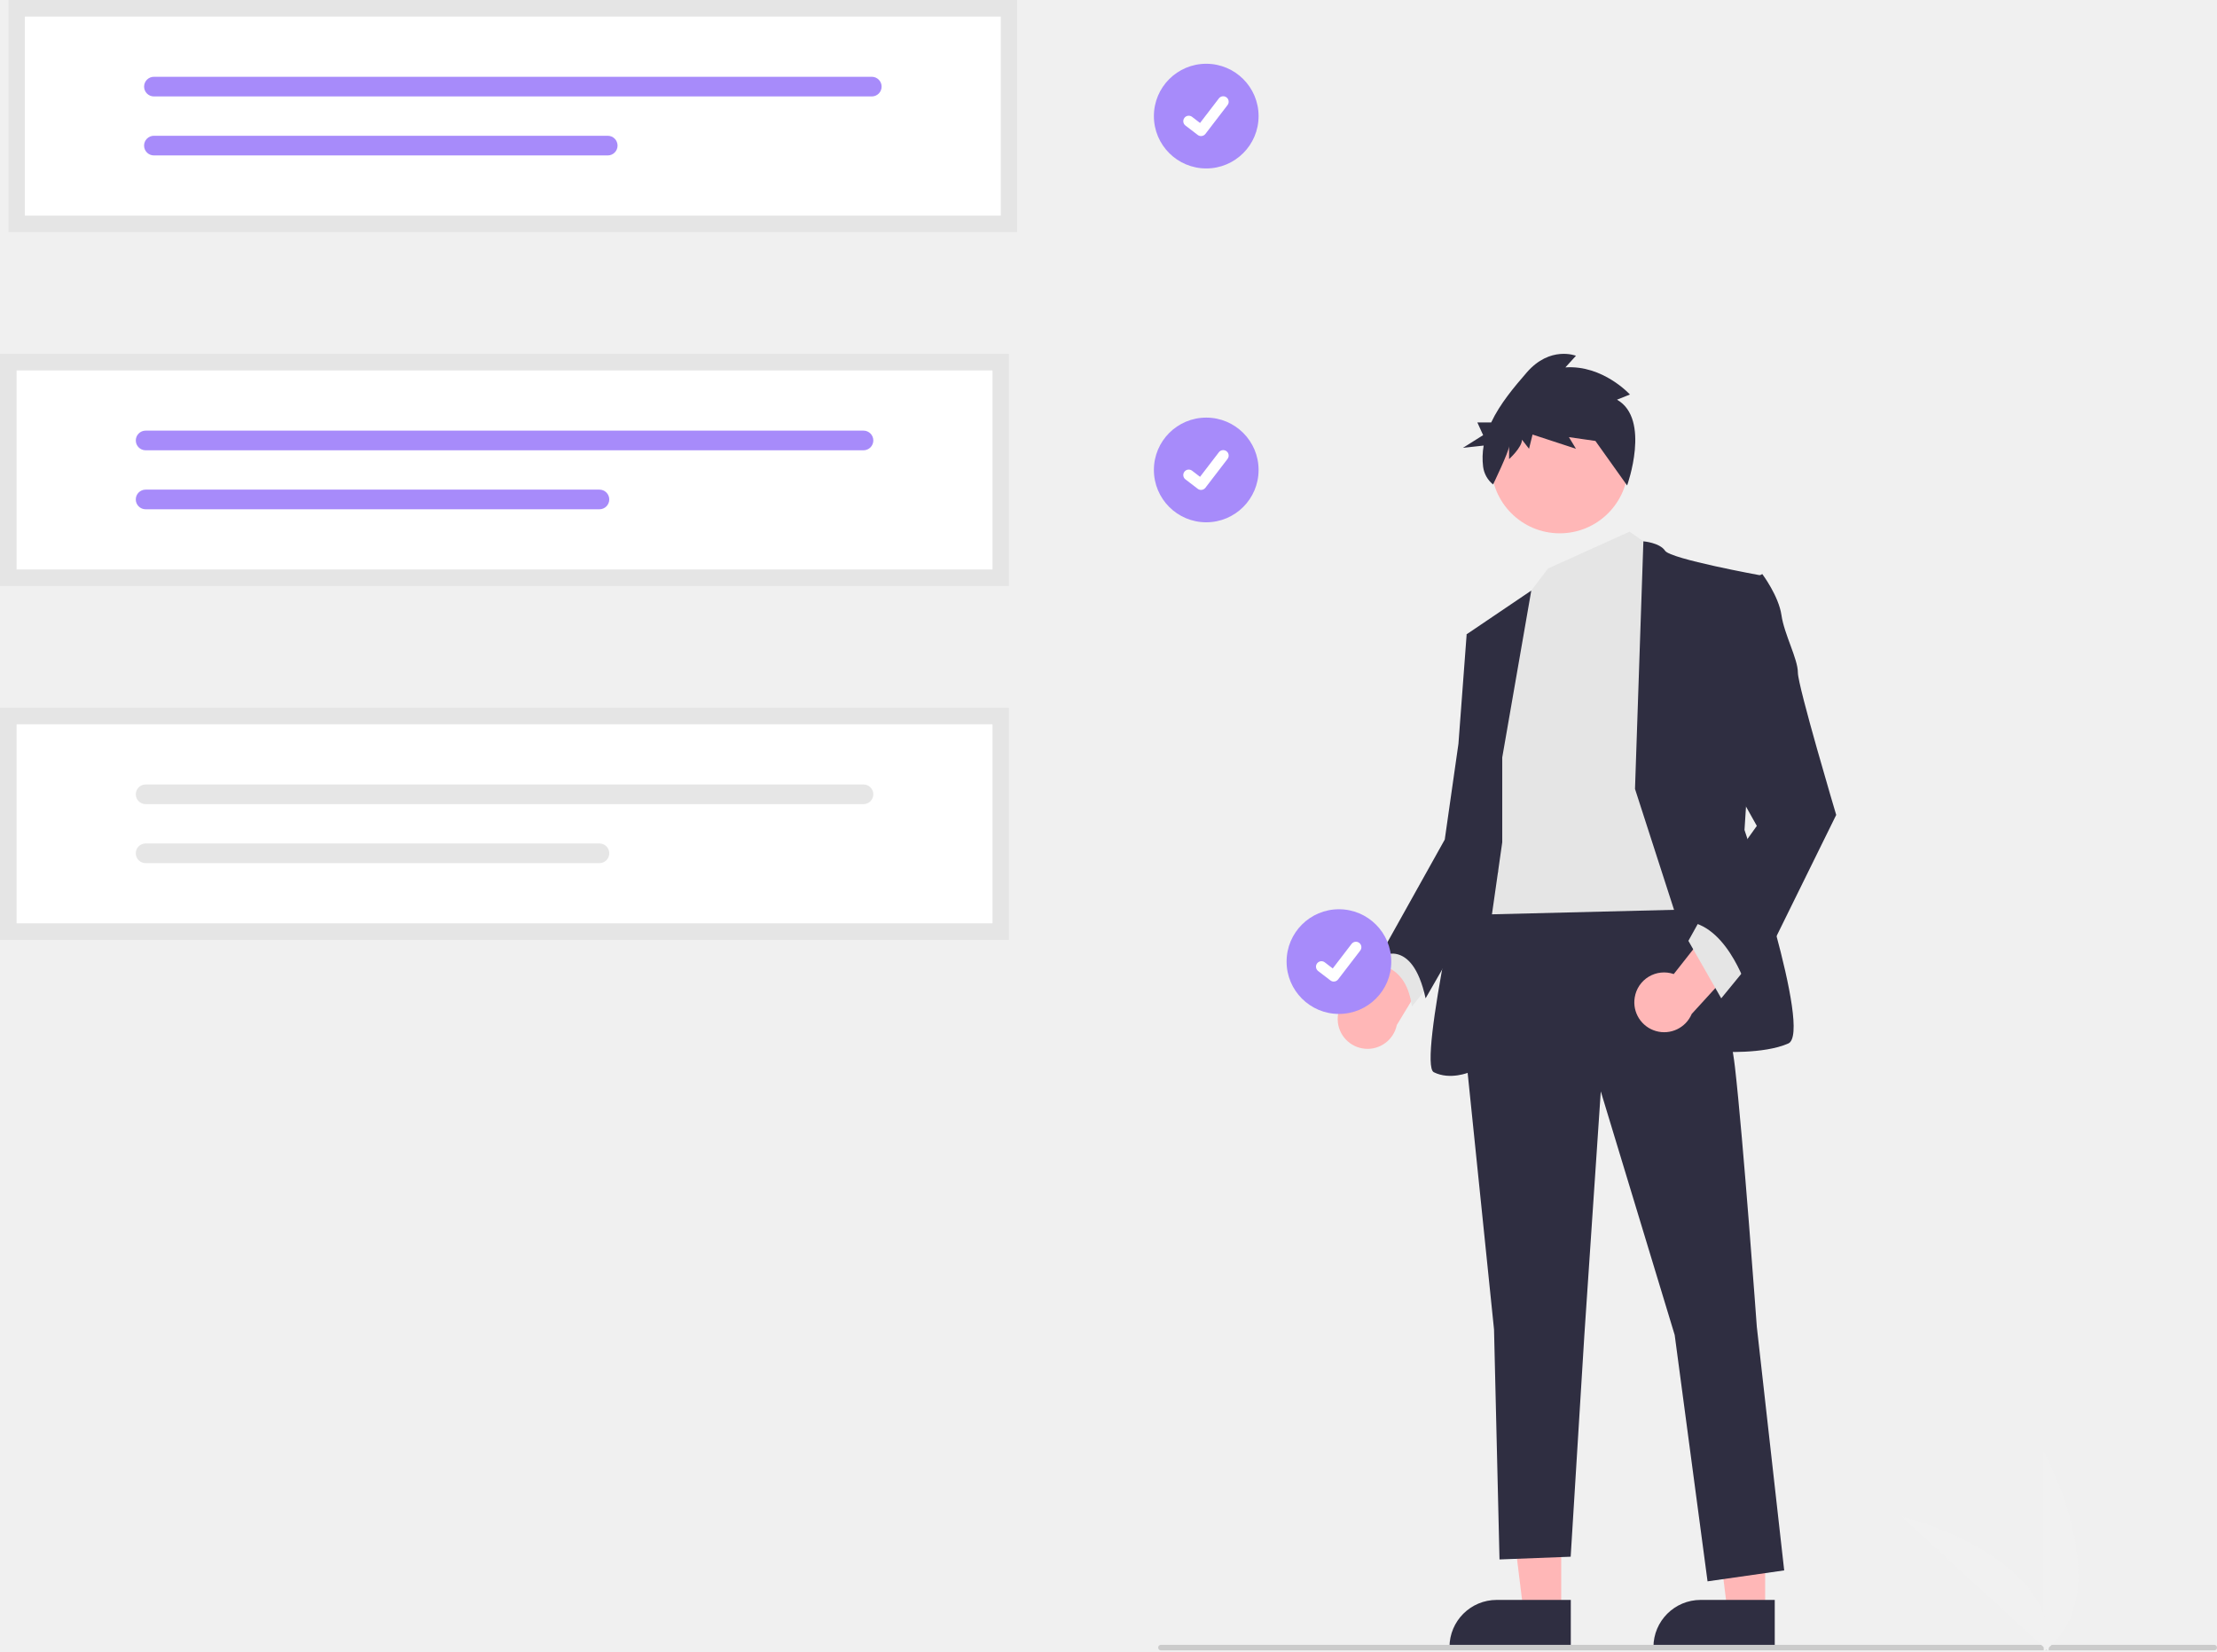
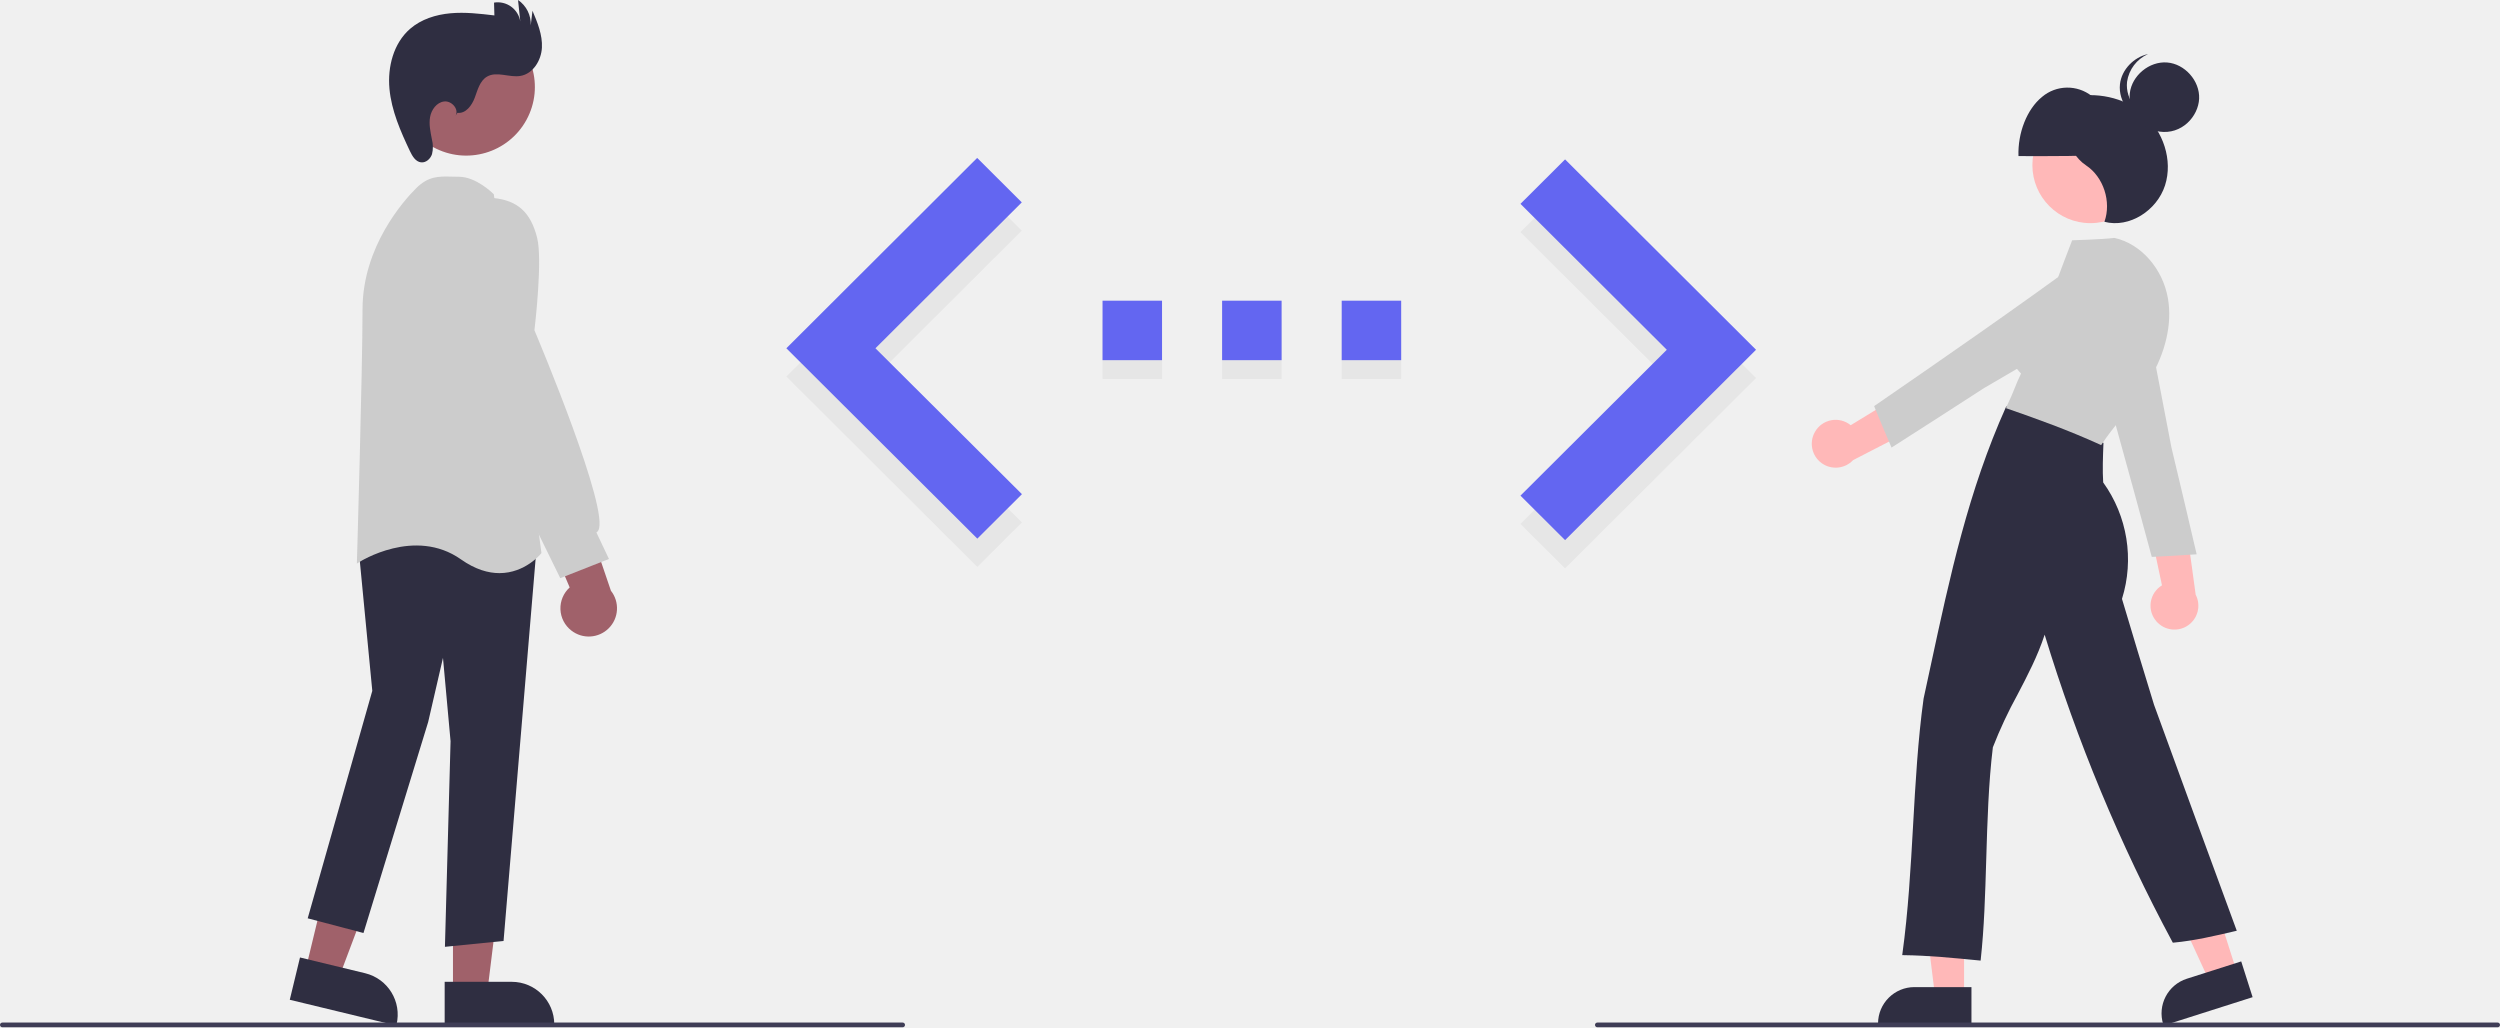
- <svg xmlns="http://www.w3.org/2000/svg" id="a644d002-dee1-4c60-b6d8-14071a55f848" data-name="Layer 1" width="801.921" height="597.457" viewBox="0 0 801.921 597.457">
-   <circle id="a21b076b-2a02-49a5-bb32-17a8ec3aa4f0" data-name="Ellipse 44" cx="436.314" cy="42" r="18.934" fill="#a78bfa" />
-   <path id="e6e13b85-c0f0-465c-a6f6-5f502d6349d1" data-name="Path 395" d="M633.477,200.494a1.964,1.964,0,0,1-1.181-.393l-.021-.016-4.45-3.404A1.977,1.977,0,0,1,630.231,193.543l2.882,2.21,6.811-8.885a1.977,1.977,0,0,1,2.771-.366l.001 0-.042.059.043-.059a1.979,1.979,0,0,1,.366,2.772l-8.011,10.447a1.978,1.978,0,0,1-1.573.771Z" transform="translate(-199.0394 -151.2713)" fill="#fff" />
-   <circle id="a589868e-34c5-408c-9ae2-7552629e8089" data-name="Ellipse 44" cx="436.314" cy="170" r="18.934" fill="#a78bfa" />
-   <path id="e165961b-e395-421d-ab84-b3c9bf16c3b4" data-name="Path 395" d="M633.477,328.494a1.964,1.964,0,0,1-1.181-.393l-.021-.016-4.45-3.404A1.977,1.977,0,1,1,630.231,321.543l2.882,2.21,6.811-8.885a1.977,1.977,0,0,1,2.771-.366l.001 0-.042.059.043-.059a1.979,1.979,0,0,1,.366,2.772l-8.011,10.447a1.978,1.978,0,0,1-1.573.771Z" transform="translate(-199.0394 -151.2713)" fill="#fff" />
-   <path d="M682.904,520.23a10.746,10.746,0,0,1,12.209-11.065l17.341-34.022,9.799,17.256-17.97,29.663a10.804,10.804,0,0,1-21.379-1.831Z" transform="translate(-199.0394 -151.2713)" fill="#ffb7b7" />
-   <polygon points="564.71 583.194 551.101 583.193 544.627 530.702 564.712 530.703 564.71 583.194" fill="#ffb7b7" />
-   <path d="M767.22,747.657l-43.88-.002v-.555a17.08,17.08,0,0,1,17.08-17.079h.001l26.801.001Z" transform="translate(-199.0394 -151.2713)" fill="#2f2e41" />
-   <polygon points="638.483 583.194 624.874 583.193 618.4 530.702 638.485 530.703 638.483 583.194" fill="#ffb7b7" />
-   <path d="M840.993,747.657l-43.881-.002v-.555a17.08,17.08,0,0,1,17.08-17.079h.001l26.801.001Z" transform="translate(-199.0394 -151.2713)" fill="#2f2e41" />
-   <path d="M703.806,490.62l-5.941,9.902s9.902,0,11.882,14.852l7.921-9.902Z" transform="translate(-199.0394 -151.2713)" fill="#e5e5e5" />
-   <path d="M807.772,469.827s15.842,41.586,18.813,67.33,7.921,94.064,7.921,94.064l9.902,88.123-27.724,3.961-11.882-89.113-26.734-88.123-5.941,88.123-4.951,80.202-25.744.99-1.98-83.173-10.892-105.946,5.941-50.498Z" transform="translate(-199.0394 -151.2713)" fill="#2f2e41" />
-   <circle cx="564.176" cy="168.164" r="24.754" fill="#ffb7b7" />
-   <polygon points="589.424 192.312 599.326 199.242 612.198 328.952 531.996 330.932 542.888 240.829 552.789 215.085 559.936 205.636 589.424 192.312" fill="#e5e5e5" />
-   <path d="M790.444,436.657l3.03-89.567s5.882.454,7.862,3.424,34.655,8.911,34.655,8.911l-5.941,92.084s24.754,73.271,15.842,77.232-24.754,2.97-24.754,2.97Z" transform="translate(-199.0394 -151.2713)" fill="#2f2e41" />
-   <path d="M742.422,425.27l10.504-60.365L729.55,380.713,735.491,424.28l-4.951,29.704s-18.813,82.182-12.872,85.153,12.872,0,12.872,0L742.422,455.965Z" transform="translate(-199.0394 -151.2713)" fill="#2f2e41" />
-   <path d="M736.481,378.733,729.55,380.713l-2.97,39.606-4.951,34.655L697.865,497.551s11.882-7.921,16.833,14.852l26.171-45.564Z" transform="translate(-199.0394 -151.2713)" fill="#2f2e41" />
-   <path d="M783.938,295.851l4.668-1.869s-9.76-10.745-23.339-9.811l3.819-4.205s-9.336-3.737-17.823,6.073c-4.462,5.157-9.623,11.22-12.841,18.049h-4.999l2.086,4.594-7.302,4.594,7.495-.825a25.672,25.672,0,0,0-.203,7.62,9.859,9.859,0,0,0,3.61,6.45h0s5.789-11.983,5.789-13.851v4.672s4.668-4.205,4.668-7.008l2.546,3.27,1.273-5.139,15.701,5.139-2.546-4.205,9.76,1.402-3.819-5.139,15.111,21.221S796.244,302.858,783.938,295.851Z" transform="translate(-199.0394 -151.2713)" fill="#2f2e41" />
-   <path d="M790.339,512.11a10.746,10.746,0,0,1,14.125-8.485l23.616-30.009,6.262,18.83-23.386,25.61a10.804,10.804,0,0,1-20.617-5.946Z" transform="translate(-199.0394 -151.2713)" fill="#ffb7b7" />
-   <polygon points="631.506 350.24 622.595 361.132 610.713 340.339 615.663 331.428 631.506 350.24" fill="#e5e5e5" />
-   <path d="M828.565,362.891l7.921-3.961s5.941,7.921,6.931,14.852,5.941,15.842,5.941,20.793,13.862,51.488,13.862,51.488L831.535,510.423s-6.931-23.764-21.783-25.744l24.754-34.655-13.862-24.754Z" transform="translate(-199.0394 -151.2713)" fill="#2f2e41" />
-   <path d="M999.961,748.267h-381a1,1,0,0,1,0-2h381a1,1,0,0,1,0,2Z" transform="translate(-199.0394 -151.2713)" fill="#cbcbcb" />
-   <path d="M564.039,363.271h-365v-84h365Z" transform="translate(-199.0394 -151.2713)" fill="#fff" />
-   <path d="M251.717,307.046a3.556,3.556,0,0,0,0,7.113H511.377a3.556,3.556,0,0,0,0-7.113Z" transform="translate(-199.0394 -151.2713)" fill="#a78bfa" />
-   <path d="M251.717,328.384a3.556,3.556,0,0,0-.015,7.113H415.862a3.556,3.556,0,1,0,0-7.113Z" transform="translate(-199.0394 -151.2713)" fill="#a78bfa" />
-   <path d="M564.039,363.271h-365v-84h365Zm-359-6h353v-72h-353Z" transform="translate(-199.0394 -151.2713)" fill="#e5e5e5" />
-   <path d="M564.039,491.271h-365v-84h365Z" transform="translate(-199.0394 -151.2713)" fill="#fff" />
-   <path d="M251.717,435.046a3.556,3.556,0,0,0,0,7.113H511.377a3.556,3.556,0,0,0,0-7.113Z" transform="translate(-199.0394 -151.2713)" fill="#e6e6e6" />
-   <path d="M251.717,456.384a3.556,3.556,0,0,0-.015,7.113H415.862a3.556,3.556,0,1,0,0-7.113Z" transform="translate(-199.0394 -151.2713)" fill="#e6e6e6" />
-   <path d="M564.039,491.271h-365v-84h365Zm-359-6h353v-72h-353Z" transform="translate(-199.0394 -151.2713)" fill="#e5e5e5" />
-   <path d="M567.039,235.271h-365v-84h365Z" transform="translate(-199.0394 -151.2713)" fill="#fff" />
-   <path d="M254.717,179.046a3.556,3.556,0,0,0,0,7.113H514.377a3.556,3.556,0,0,0,0-7.113Z" transform="translate(-199.0394 -151.2713)" fill="#a78bfa" />
-   <path d="M254.717,200.384a3.556,3.556,0,0,0-.015,7.113H418.862a3.556,3.556,0,1,0,0-7.113Z" transform="translate(-199.0394 -151.2713)" fill="#a78bfa" />
-   <path d="M567.039,235.271h-365v-84h365Zm-359-6h353v-72h-353Z" transform="translate(-199.0394 -151.2713)" fill="#e5e5e5" />
-   <path d="M938.287,748.729v-72.34S966.479,727.675,938.287,748.729Z" transform="translate(-199.0394 -151.2713)" fill="#f1f1f1" />
-   <path d="M940.029,748.716l-53.29-48.921S943.584,713.71,940.029,748.716Z" transform="translate(-199.0394 -151.2713)" fill="#f1f1f1" />
-   <circle id="b5ebad9a-150e-4d35-a0fa-e0e6655123db" data-name="Ellipse 44" cx="484.314" cy="347.846" r="18.934" fill="#a78bfa" />
-   <path id="a3d97315-c3ee-404f-9bfd-8b2853817976" data-name="Path 395" d="M681.477,506.34a1.964,1.964,0,0,1-1.181-.393l-.021-.016-4.45-3.404a1.977,1.977,0,1,1,2.406-3.139l2.882,2.21,6.811-8.885a1.977,1.977,0,0,1,2.771-.366l.001 0-.042.059.043-.059a1.979,1.979,0,0,1,.366,2.772l-8.011,10.447a1.978,1.978,0,0,1-1.573.771Z" transform="translate(-199.0394 -151.2713)" fill="#fff" />
+ <svg xmlns="http://www.w3.org/2000/svg" data-name="Layer 1" width="1058" height="434.745" viewBox="0 0 1058 434.745">
+   <polygon points="643.457 221.721 705.39 159.977 643.457 98.233 662.339 79.414 743.154 159.977 662.339 240.54 643.457 221.721 643.457 221.721" fill="#e6e6e6" style="isolation:isolate" />
+   <rect x="466.595" y="135.207" width="25.176" height="25.176" fill="#e6e6e6" style="isolation:isolate" />
+   <rect x="567.803" y="135.207" width="25.176" height="25.176" fill="#e6e6e6" style="isolation:isolate" />
+   <rect x="517.199" y="135.207" width="25.176" height="25.176" fill="#e6e6e6" style="isolation:isolate" />
+   <polygon points="432.482 221.092 370.486 159.348 432.419 97.604 413.537 78.785 332.785 159.348 413.6 239.911 432.482 221.092" fill="#e6e6e6" style="isolation:isolate" />
+   <polygon points="643.457 209.763 705.39 148.019 643.457 86.274 662.339 67.455 743.154 148.019 662.339 228.582 643.457 209.763 643.457 209.763" fill="#6366f1" />
+   <path d="M537.595,385.051h25.176v-25.176H537.595Zm126.384-25.176h-25.176v25.176h25.176Zm-75.78,25.176h25.176v-25.176h-25.176Z" transform="translate(-71 -232.6273)" fill="#6366f1" />
+   <polygon points="432.482 209.133 370.486 147.389 432.419 85.645 413.537 66.826 332.785 147.389 413.6 227.952 432.482 209.133" fill="#6366f1" />
+   <polygon points="129.305 410.449 143.399 413.856 163.248 361.117 142.447 356.088 129.305 410.449" fill="#a0616a" />
+   <path d="M193.632,655.732l4.328-17.902,27.574,6.666a18.032,18.032,0,0,1,13.275,21.74l-.095.394Z" transform="translate(-71 -232.6273)" fill="#2f2e41" />
+   <polygon points="191.696 420.05 206.196 420.049 213.093 364.122 191.694 364.123 191.696 420.05" fill="#a0616a" />
+   <path d="M259.183,648.129l28.369-.001h.001A18.012,18.012,0,0,1,305.565,666.139v.406l-46.381.002Z" transform="translate(-71 -232.6273)" fill="#2f2e41" />
+   <path d="M259.294,633.325l2.384-87.007-3.211-35.281-6.266,27.151-27.379,89.285L201.218,621.261l27.336-96.27-5.937-61.748,17.058-10.965.23.042,58.279,10.742L284.105,630.844Z" transform="translate(-71 -232.6273)" fill="#2f2e41" />
+   <path d="M282.359,475.175c-4.693,0-10.182-1.512-16.292-5.825-19.551-13.798-42.863,1.045-43.096,1.195l-.947.616.033-1.128c.024-.804,2.365-80.712,2.365-106.425,0-26.565,17.332-45.962,22.644-51.274,5.214-5.215,9.601-5.099,15.155-4.955.957.024,1.954.051,3.004.051,7.258,0,14.314,6.973,14.61,7.269l.142.142.026.199,20.139,151.631-.154.195C299.895,466.986,293.282,475.175,282.359,475.175Z" transform="translate(-71 -232.6273)" fill="#ccc" />
+   <circle cx="268.308" cy="269.431" r="29.048" transform="translate(-167.8019 142.9959) rotate(-61.3368)" fill="#a0616a" />
+   <path d="M312.775,499.454a11.893,11.893,0,0,1-.69-18.223L295.589,442.32l21.599,3.975,12.354,36.341a11.957,11.957,0,0,1-16.767,16.818Z" transform="translate(-71 -232.6273)" fill="#a0616a" />
+   <path d="M308.103,477.304l-29.807-60.807-13.07-45.766.01-39.758c.029-.157,3.102-15.622,14.49-14.553,10.327,1,15.888,6.05,18.597,16.884,2.301,9.204-.846,36.51-1.151,39.086,1.998,4.738,31.976,76.164,27.013,84.766a2.184,2.184,0,0,1-.785.813l5.312,11.215Z" transform="translate(-71 -232.6273)" fill="#ccc" />
+   <path d="M264.593,280.374c3.482.453,6.109-3.11,7.327-6.403s2.147-7.128,5.174-8.907c4.136-2.43,9.428.493,14.158-.309,5.342-.906,8.815-6.567,9.087-11.978s-1.881-10.615-3.994-15.604l-.738,6.2a12.295,12.295,0,0,0-5.373-10.747l.951,9.098a9.656,9.656,0,0,0-11.108-7.99l.15,5.421c-6.17-.734-12.393-1.468-18.581-.909s-12.419,2.517-17.109,6.592c-7.015,6.096-9.577,16.133-8.717,25.387s4.68,17.947,8.661,26.345c1.002,2.113,2.387,4.497,4.71,4.766,2.087.242,3.997-1.503,4.645-3.501a12.69,12.69,0,0,0-.056-6.234c-.587-3.119-1.327-6.307-.775-9.433s2.8-6.214,5.951-6.597,6.375,3.218,4.86,6.007Z" transform="translate(-71 -232.6273)" fill="#2f2e41" />
+   <path d="M983.591,495.58a10.056,10.056,0,0,1,2.359-15.238l-7.434-34.953,17.29,6.774,4.409,32.153a10.11,10.11,0,0,1-16.623,11.263Z" transform="translate(-71 -232.6273)" fill="#ffb8b8" />
+   <path d="M981.628,468.308l-.093-.343c-9.347-34.571-19.008-70.308-30.804-109.219l-.077-.255.26-.152c6.575-3.837,16.457-3.581,22.986.594a17.15,17.15,0,0,1,7.444,18.191l8.603,44.857c3.498,14.663,7.118,29.84,10.577,44.806l.098.424-.536.034c-6.299.401-12.807.815-18.021,1.044Z" transform="translate(-71 -232.6273)" fill="#ccc" />
+   <polygon points="831.194 421.744 818.934 421.744 813.1 374.457 831.194 374.457 831.194 421.744" fill="#ffb8b8" />
+   <path d="M905.321,666.256H865.79v-.5a15.404,15.404,0,0,1,15.387-15.387h24.144Z" transform="translate(-71 -232.6273)" fill="#2f2e41" />
+   <polygon points="946.719 411.631 935.037 415.353 915.121 372.069 932.362 366.575 946.719 411.631" fill="#ffb8b8" />
+   <path d="M986.641,666.634l-.152-.477a15.404,15.404,0,0,1,9.989-19.332l23.004-7.33,4.823,15.137Z" transform="translate(-71 -232.6273)" fill="#2f2e41" />
+   <circle cx="884.667" cy="69.876" r="24.561" fill="#ffb8b8" />
+   <path d="M966.694,297.952c.14-9.906-4.006-19.717-10.417-24.65a16.649,16.649,0,0,0-21.132.373c-6.311,5.157-10.263,15.112-9.928,25.009C939.358,298.725,953.499,298.765,966.694,297.952Z" transform="translate(-71 -232.6273)" fill="#2f2e41" />
+   <path d="M909.193,639.15l-.492-.048c-10.666-1.047-21.695-2.128-32.118-2.252l-.567-.007.077-.562c2.469-17.886,3.516-36.479,4.529-54.462 1-17.756,2.033-36.116,4.441-53.553,1.019-4.669,2.011-9.283,3-13.88,8.186-38.043,15.917-73.977,31.877-109.546l.151-.336.365.044c14.974,1.812,29.363,7.275,40.515,15.383l.216.157-.011.267c-.215,5.525-.438,11.236-.108,16.439a55.797,55.797,0,0,1,7.954,49.283c4.391,14.675,8.931,29.845,13.563,44.81,11.249,30.838,22.888,62.751,34.82,95.101l.196.53-.551.129c-8.585,2.016-17.44,4.094-26.177,4.9l-.33.03-.157-.292A712.851,712.851,0,0,1,936.3,501.23c-2.981,9.092-7.276,17.299-11.437,25.249A189.022,189.022,0,0,0,914.381,548.881c-1.842,15.121-2.33,31.504-2.802,47.347-.447,14.979-.868,29.128-2.331,42.432Z" transform="translate(-71 -232.6273)" fill="#2f2e41" />
+   <path d="M947.282,273.756c10.646-2.294,22.422-.112,30.783,7.071s12.606,19.609,9.172,30.266-15.096,18.155-25.64,15.403c3.02-8.512-.379-18.963-7.762-23.867C945.078,296.815,942.668,282.933,947.282,273.756Z" transform="translate(-71 -232.6273)" fill="#2f2e41" />
+   <path d="M960.207,420.999l-.389-.177c-13.581-6.196-26.898-10.951-39.376-15.289l-.383-.083-.001-1.109.248.086c.052-.115.111-.246.17-.376.17-.377.287-.634.386-.804l-.003-.001c1.04-2.12,1.867-4.168,2.667-6.149.825-2.044,1.677-4.155,2.778-6.389a19.356,19.356,0,0,1-4.276-20.829c2.756-6.533,9.784-11.621,17.168-12.465,2.706-7.449,8.735-23.1,8.735-23.1s12.678-.348,17.777-.995l.086-.011.084.019c11.131,2.439,20.424,12.972,22.598,25.614,1.835,10.67-.952,22.875-7.847,34.366a148.04,148.04,0,0,1-11.709,16.089c-3.106,3.884-6.04,7.552-8.476,11.246Z" transform="translate(-71 -232.6273)" fill="#ccc" />
+   <path d="M984.292,290.493v0Z" transform="translate(-71 -232.6273)" fill="#2f2e41" />
+   <path d="M984.791,288.311c-7.452-1.112-13.304-8.73-12.457-16.218s8.253-13.605,15.765-13.025,13.89,7.764,13.576,15.293S994.306,289.731,984.791,288.311Z" transform="translate(-71 -232.6273)" fill="#2f2e41" />
+   <path d="M983.627,283.456c-7.452-1.112-13.304-8.73-12.457-16.218a15.241,15.241,0,0,1,8.882-11.734c-6.01,1.315-11.182,6.552-11.882,12.734-.847,7.487,5.004,15.105,12.457,16.218a14.208,14.208,0,0,0,8.172-1.143A14.504,14.504,0,0,1,983.627,283.456Z" transform="translate(-71 -232.6273)" fill="#2f2e41" />
+   <path d="M839.069,415.433a10.056,10.056,0,0,1,15.153-2.853l30.479-18.655-.626,18.559-28.847,14.87a10.11,10.11,0,0,1-16.158-11.921Z" transform="translate(-71 -232.6273)" fill="#ffb8b8" />
+   <path d="M864.128,404.495l.293-.202c29.481-20.331,59.957-41.348,92.715-65.434l.215-.158.23.195c5.808,4.921,8.86,14.323,7.099,21.87A17.15,17.15,0,0,1,950.008,373.846l-39.428,23.057c-12.66,8.183-25.764,16.653-38.721,24.902l-.367.234-.211-.494c-2.477-5.806-5.036-11.804-6.988-16.644Z" transform="translate(-71 -232.6273)" fill="#ccc" />
+   <path d="M453,667.373H72a1,1,0,0,1,0-2H453a1,1,0,1,1,0,2Z" transform="translate(-71 -232.6273)" fill="#3f3d56" />
+   <path d="M1128,667.373H747a1,1,0,0,1,0-2h381a1,1,0,0,1,0,2Z" transform="translate(-71 -232.6273)" fill="#3f3d56" />
</svg>
